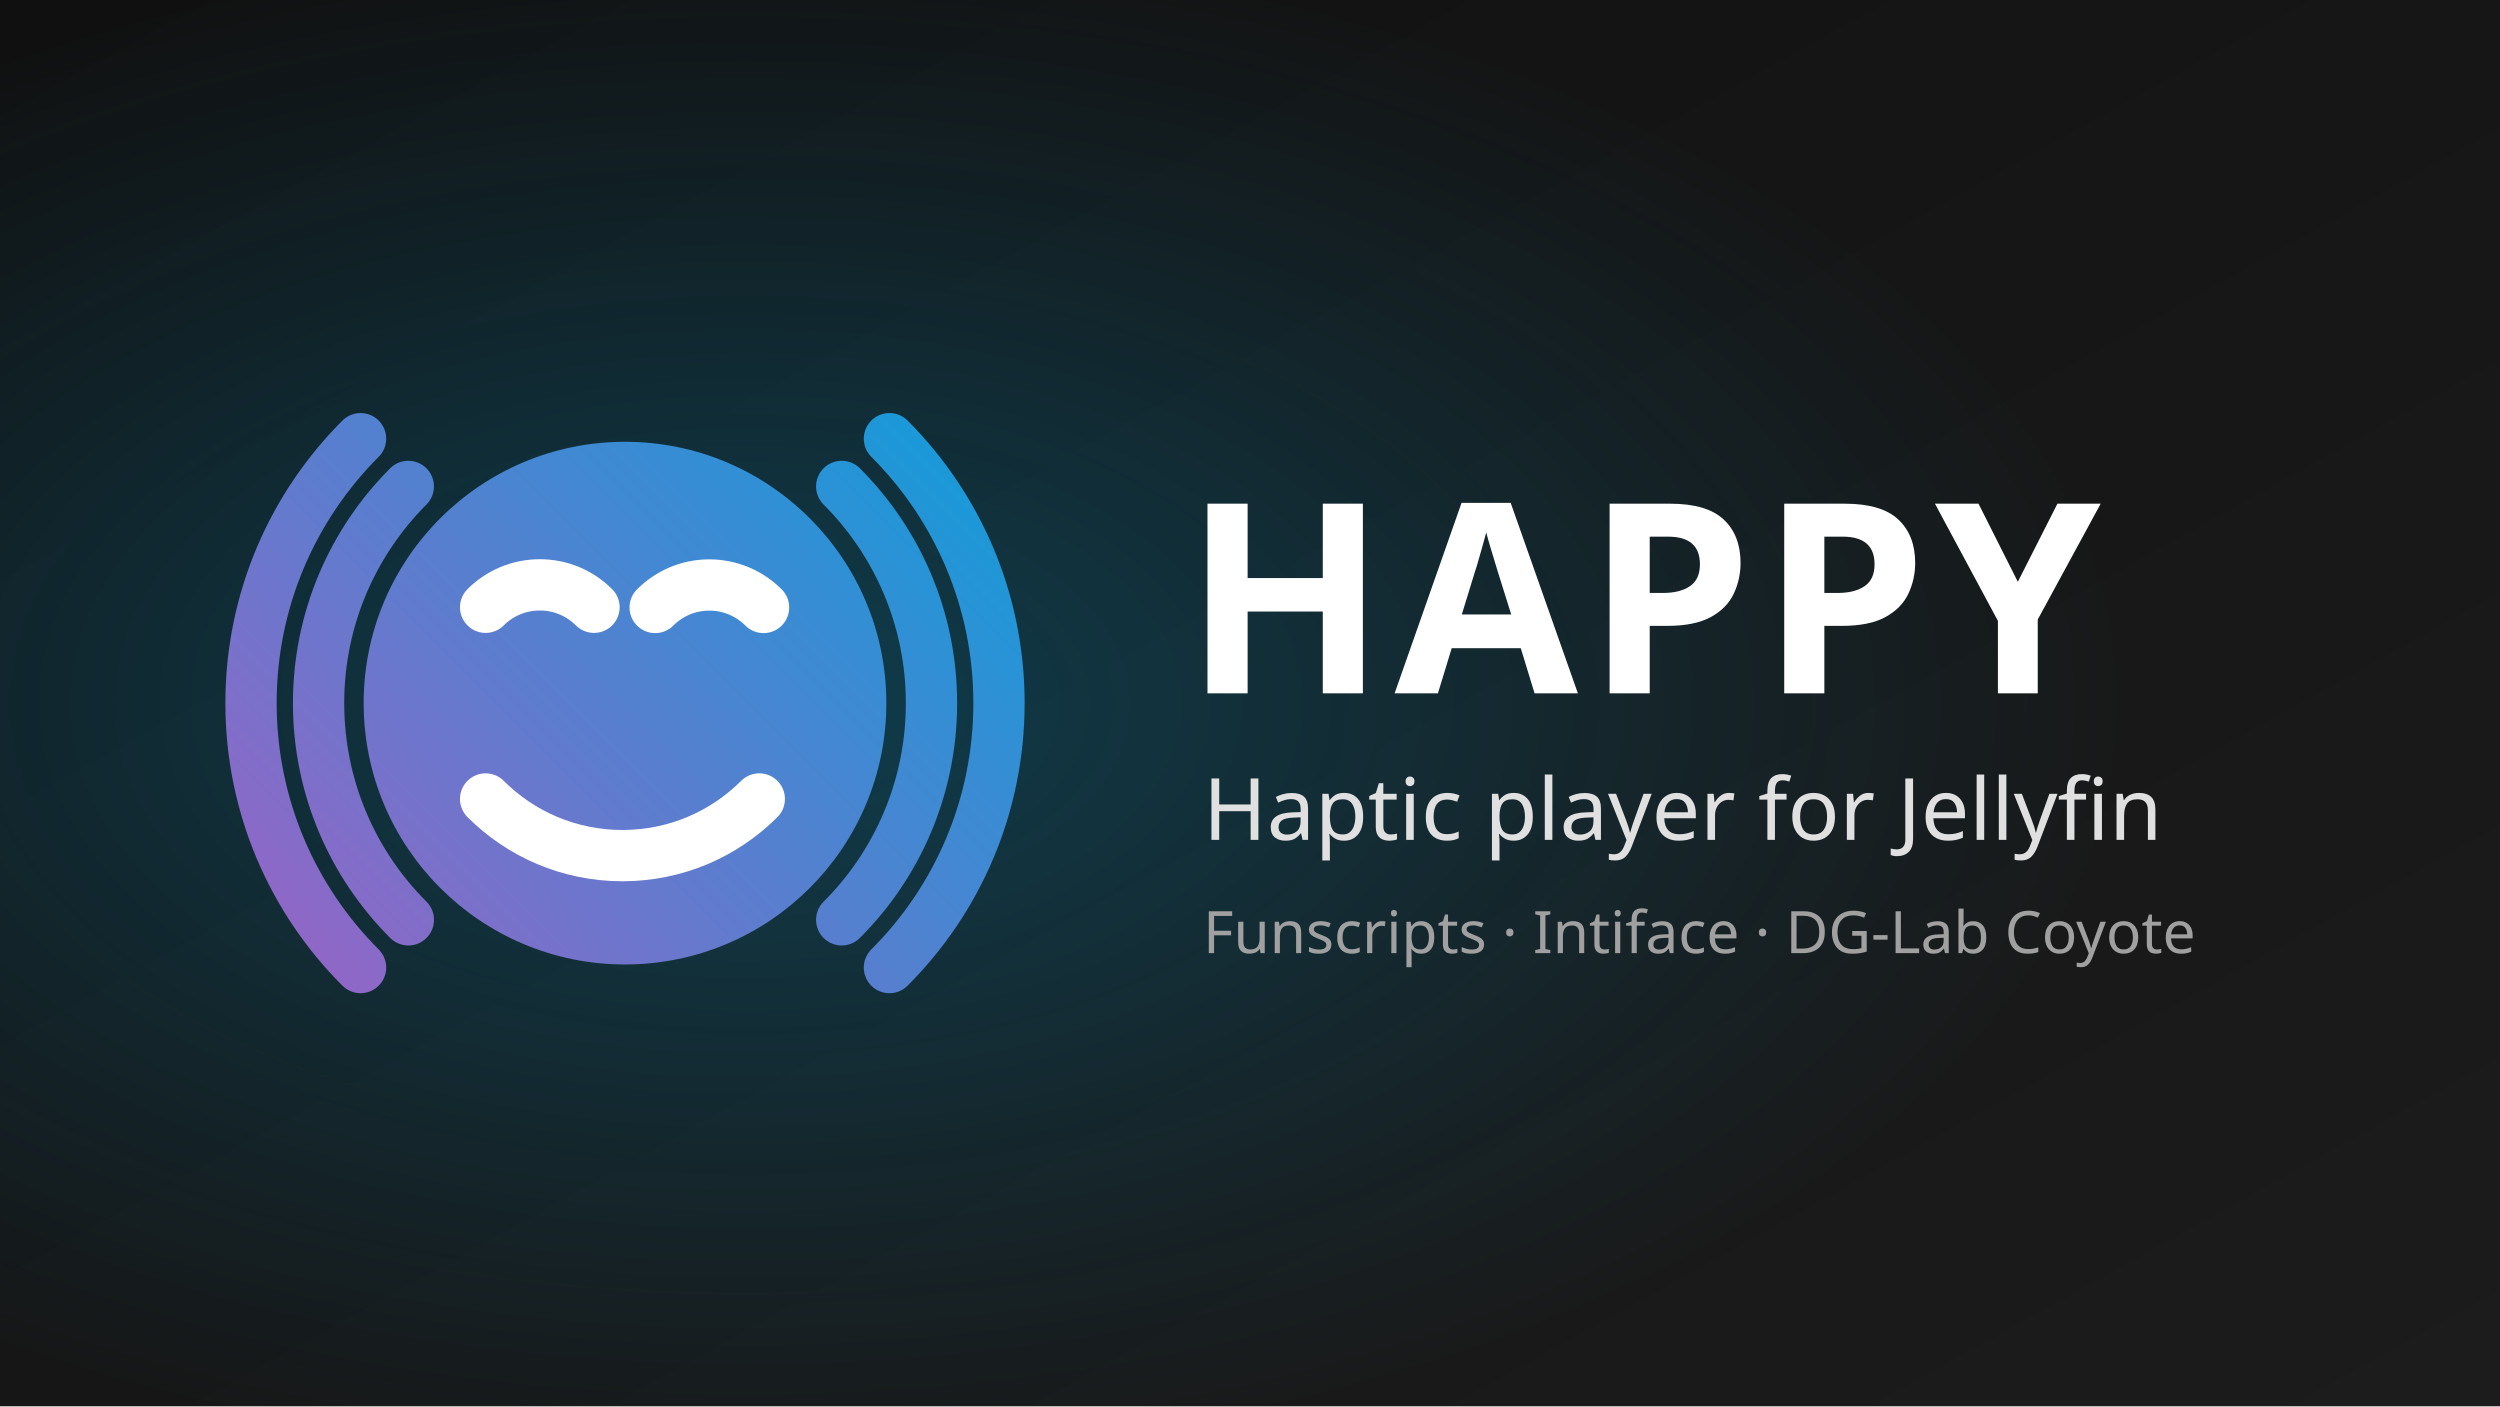
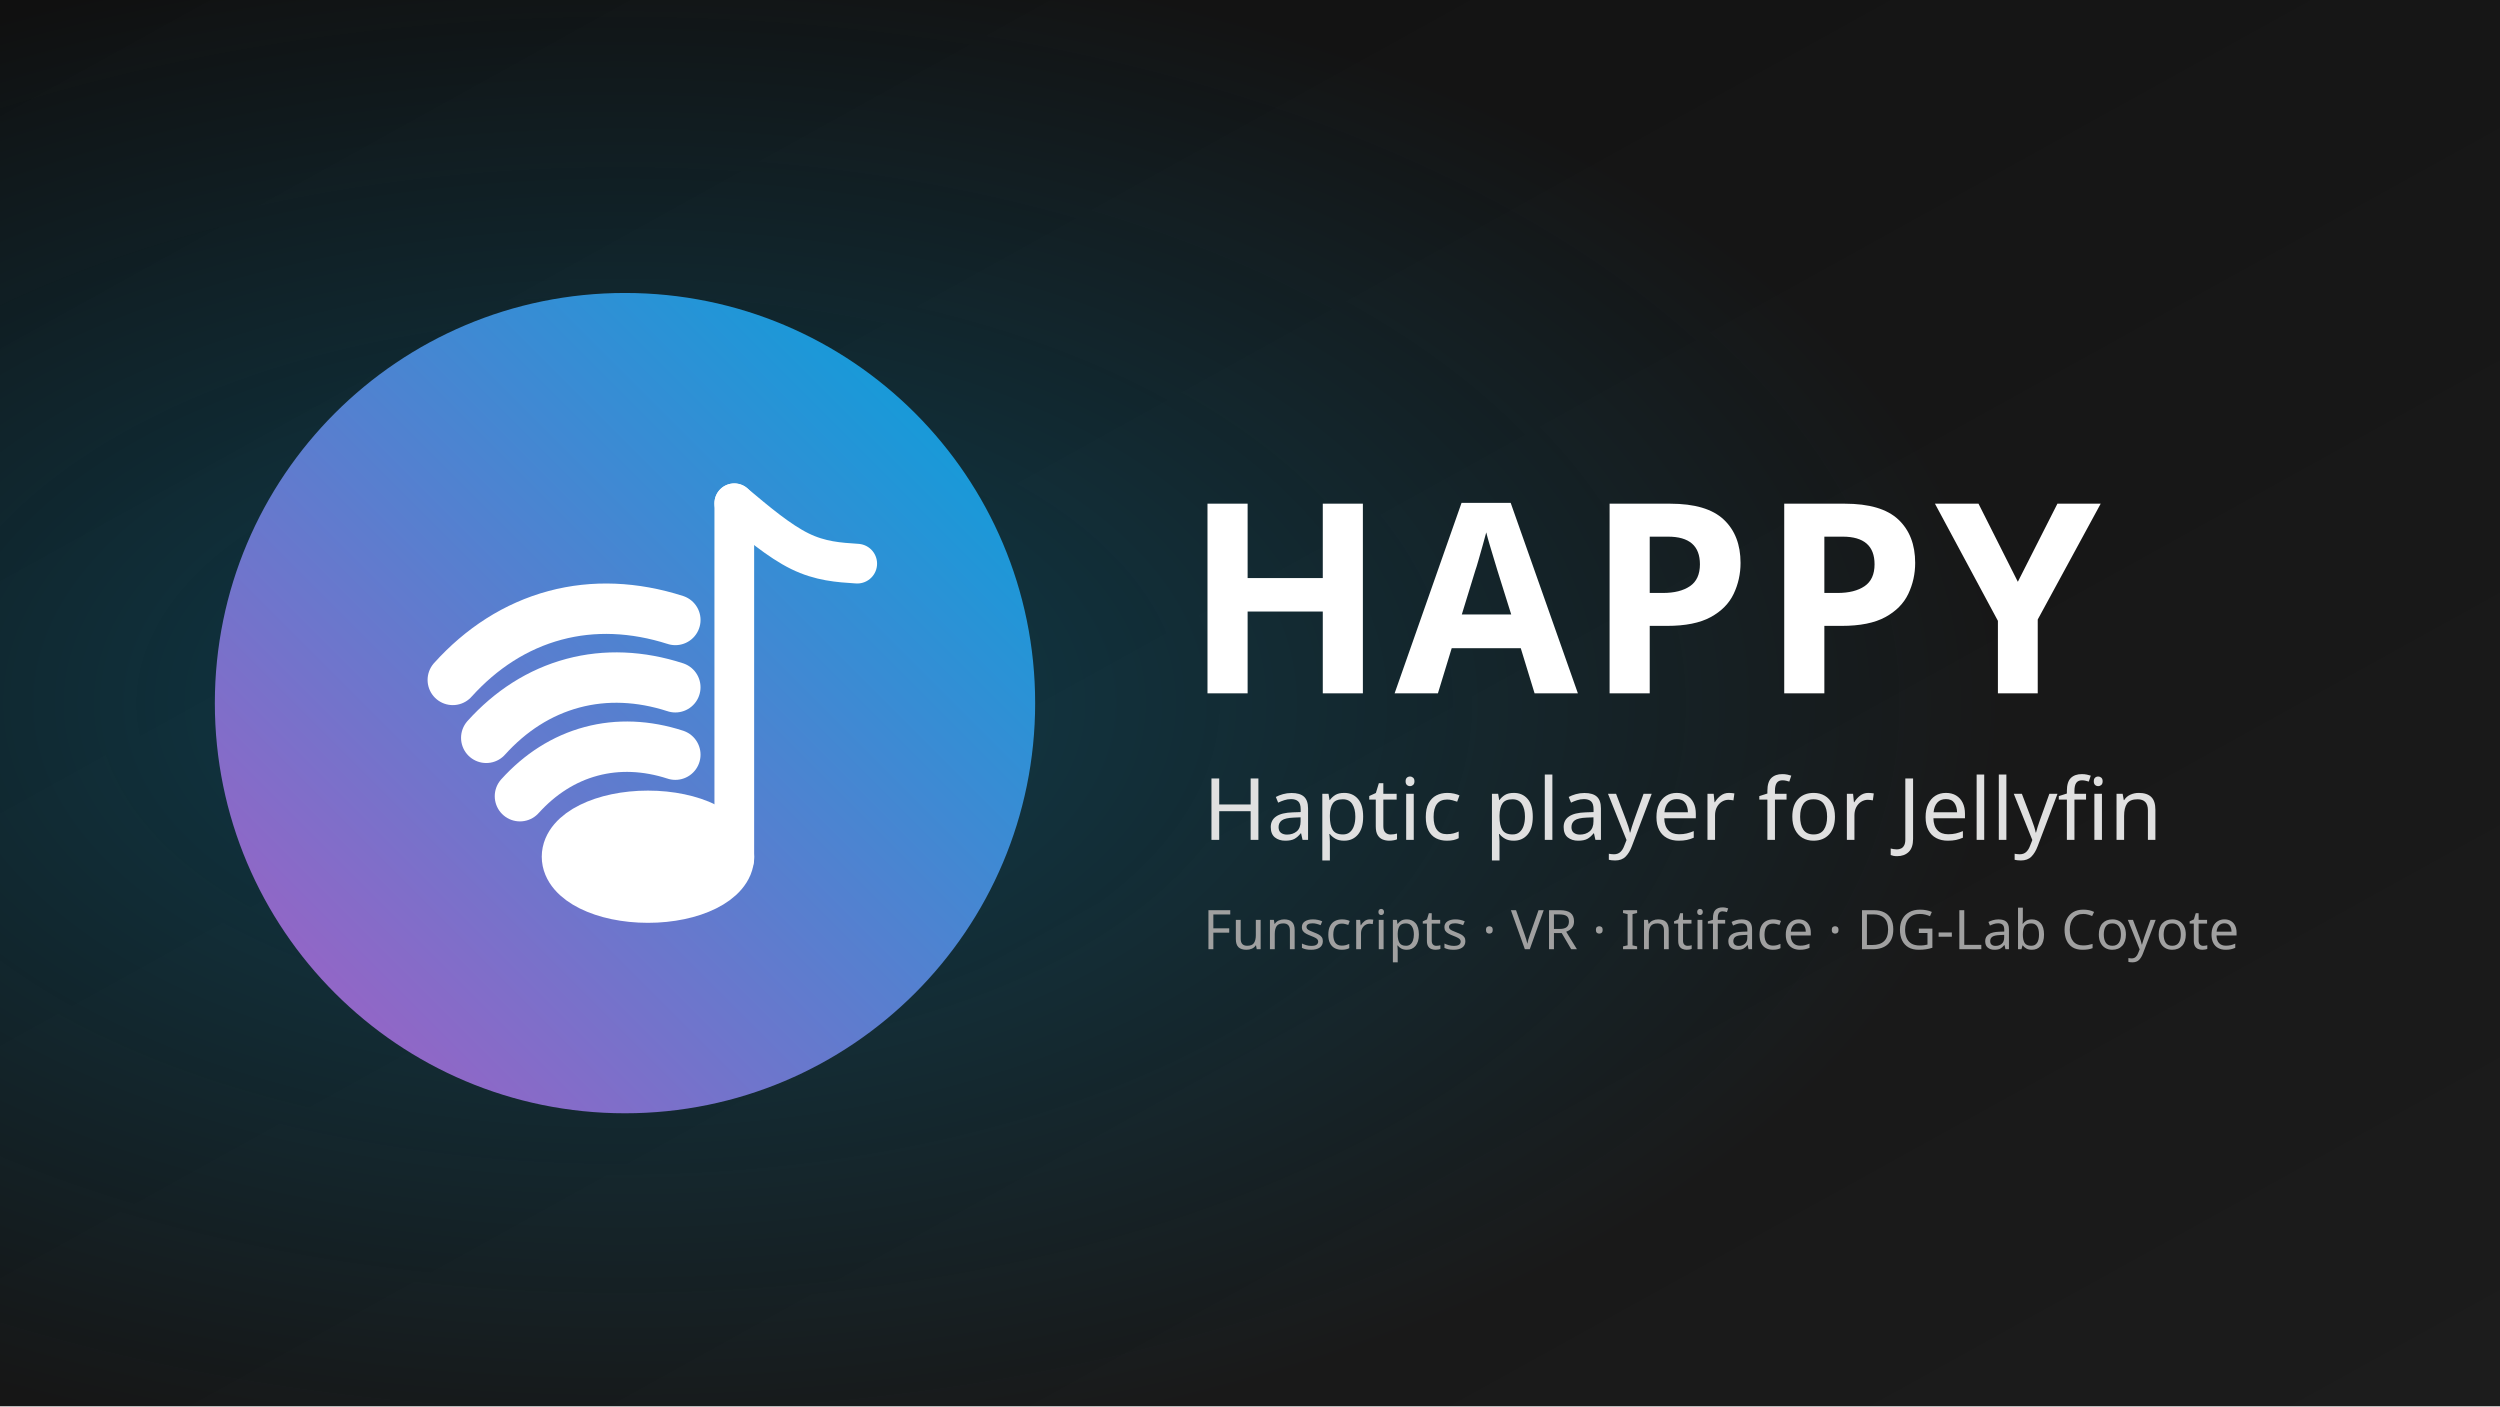
<svg xmlns="http://www.w3.org/2000/svg" width="1280" height="720" viewBox="0 0 1280 720">
  <defs>
    <linearGradient id="bg" x1="0" y1="0" x2="1" y2="1">
      <stop offset="0" stop-color="#101010" />
      <stop offset="1" stop-color="#1c1c1c" />
    </linearGradient>
-     <linearGradient id="accent" gradientUnits="userSpaceOnUse" x1="0" y1="12.7" x2="12.7" y2="0">
+     <linearGradient id="accent" x1="0" y1="1" x2="1" y2="0">
      <stop offset="0" stop-color="#aa5cc3" />
      <stop offset="1" stop-color="#00a4dc" />
    </linearGradient>
-     <radialGradient id="glow" cx="0.3" cy="0.5" r="0.55">
+     <radialGradient id="glow" cx="0.25" cy="0.5" r="0.55">
      <stop offset="0" stop-color="#00a4dc" stop-opacity="0.28" />
      <stop offset="1" stop-color="#00a4dc" stop-opacity="0" />
    </radialGradient>
  </defs>
  <rect width="1280" height="720" fill="url(#bg)" />
  <rect width="1280" height="720" fill="url(#glow)" />
-   <g transform="translate(110 150) scale(33.0709)" fill="none" stroke-linecap="round" stroke-linejoin="round" stroke-width="0.794">
-     <circle cx="6.35" cy="6.35" r="4.046" fill="url(#accent)" />
-     <path stroke="#ffffff" d="M 8.429,7.834 C 8.158,8.105 7.835,8.324 7.477,8.476 7.118,8.627 6.724,8.711 6.31,8.711 c -0.414,0 -0.808,-0.084 -1.166,-0.235 C 4.786,8.324 4.463,8.105 4.192,7.834" />
-     <path stroke="#ffffff" d="M 5.87,4.866 C 5.763,4.759 5.635,4.672 5.493,4.612 5.351,4.552 5.195,4.519 5.031,4.519 c -0.164,0 -0.32,0.033 -0.462,0.093 -0.142,0.06 -0.27,0.147 -0.377,0.254" />
-     <path stroke="#ffffff" d="M 8.495,4.869 C 8.387,4.762 8.26,4.675 8.118,4.615 7.976,4.555 7.82,4.521 7.656,4.521 c -0.164,0 -0.32,0.033 -0.462,0.093 C 7.052,4.675 6.924,4.762 6.817,4.869" />
-     <path stroke="url(#accent)" d="m 9.705,2.995 c 0.429,0.429 0.777,0.94 1.017,1.508 0.24,0.568 0.373,1.192 0.373,1.847 0,0.655 -0.133,1.279 -0.373,1.847 -0.24,0.568 -0.587,1.079 -1.017,1.508 m -6.709,-1e-7 C 2.566,9.275 2.219,8.764 1.979,8.197 1.739,7.629 1.606,7.005 1.606,6.35 c 0,-0.655 0.133,-1.279 0.373,-1.847 C 2.219,3.936 2.566,3.425 2.995,2.995" />
-     <path stroke="url(#accent)" d="m 10.444,2.256 c 0.524,0.524 0.948,1.148 1.241,1.84 0.293,0.693 0.455,1.454 0.455,2.254 0,0.799 -0.162,1.561 -0.455,2.254 -0.293,0.693 -0.717,1.316 -1.241,1.84 m -8.188,0 C 1.732,9.92 1.308,9.296 1.015,8.604 0.722,7.911 0.56,7.149 0.56,6.35 0.56,5.551 0.722,4.789 1.015,4.096 1.308,3.404 1.732,2.78 2.256,2.256" />
+   <circle cx="320" cy="360" r="210" fill="url(#accent)" />
+   <g transform="translate(184 224) scale(21.417)" fill="none" stroke="#ffffff" stroke-linecap="round">
+     <g transform="matrix(0.9489518,0,0,0.9489518,0.3241562,0.2948502)">
+       <g transform="matrix(-0.6571452,-2.452499,-2.452499,0.6571452,34.08217,22.01936)" stroke-width="0.5">
+         <path d="M 9.444,8.26 C 9.675,8.619 9.797,9.006 9.797,9.4 v 0 c -1e-7,0.406 -0.127,0.794 -0.356,1.147" />
+         <path d="m 8.799,8.433 c 0.198,0.305 0.302,0.635 0.302,0.971 v 0 c -10e-8,0.344 -0.107,0.672 -0.301,0.971" />
+         <path d="m 8.153,8.606 c 0.163,0.251 0.248,0.522 0.248,0.798 v 0 c 0,0.283 -0.088,0.552 -0.247,0.798" />
+       </g>
+       <g transform="translate(1.224397,0.8463069)" fill="#ffffff">
+         <ellipse cx="5.704" cy="9.404" rx="2.007" ry="0.997" stroke-width="1.337" />
+         <path d="m 7.879,9.457 c 0,-2.986 0,-5.971 0,-8.957" stroke-width="1" />
+         <path d="M 7.879,0.5 C 8.447,0.977 9.014,1.454 9.53,1.707 10.046,1.961 10.511,1.991 10.976,2.021" fill="none" stroke-width="1" />
+       </g>
+     </g>
  </g>
  <g font-family="'Noto Sans', 'DejaVu Sans', Arial, sans-serif" fill="#ffffff">
    <text x="606" y="355" font-size="136" font-weight="800" letter-spacing="4">HAPPY</text>
    <text x="616" y="430" font-size="44" font-weight="500" fill="#e0e0e0">Haptic player for Jellyfin</text>
-     <text x="616" y="488" font-size="30" fill="#a0a0a0">Funscripts · Intiface · DG-Lab Coyote</text>
+     <text x="616" y="486" font-size="28" fill="#a0a0a0">Funscripts · VR · Intiface · DG-Lab Coyote</text>
  </g>
</svg>
